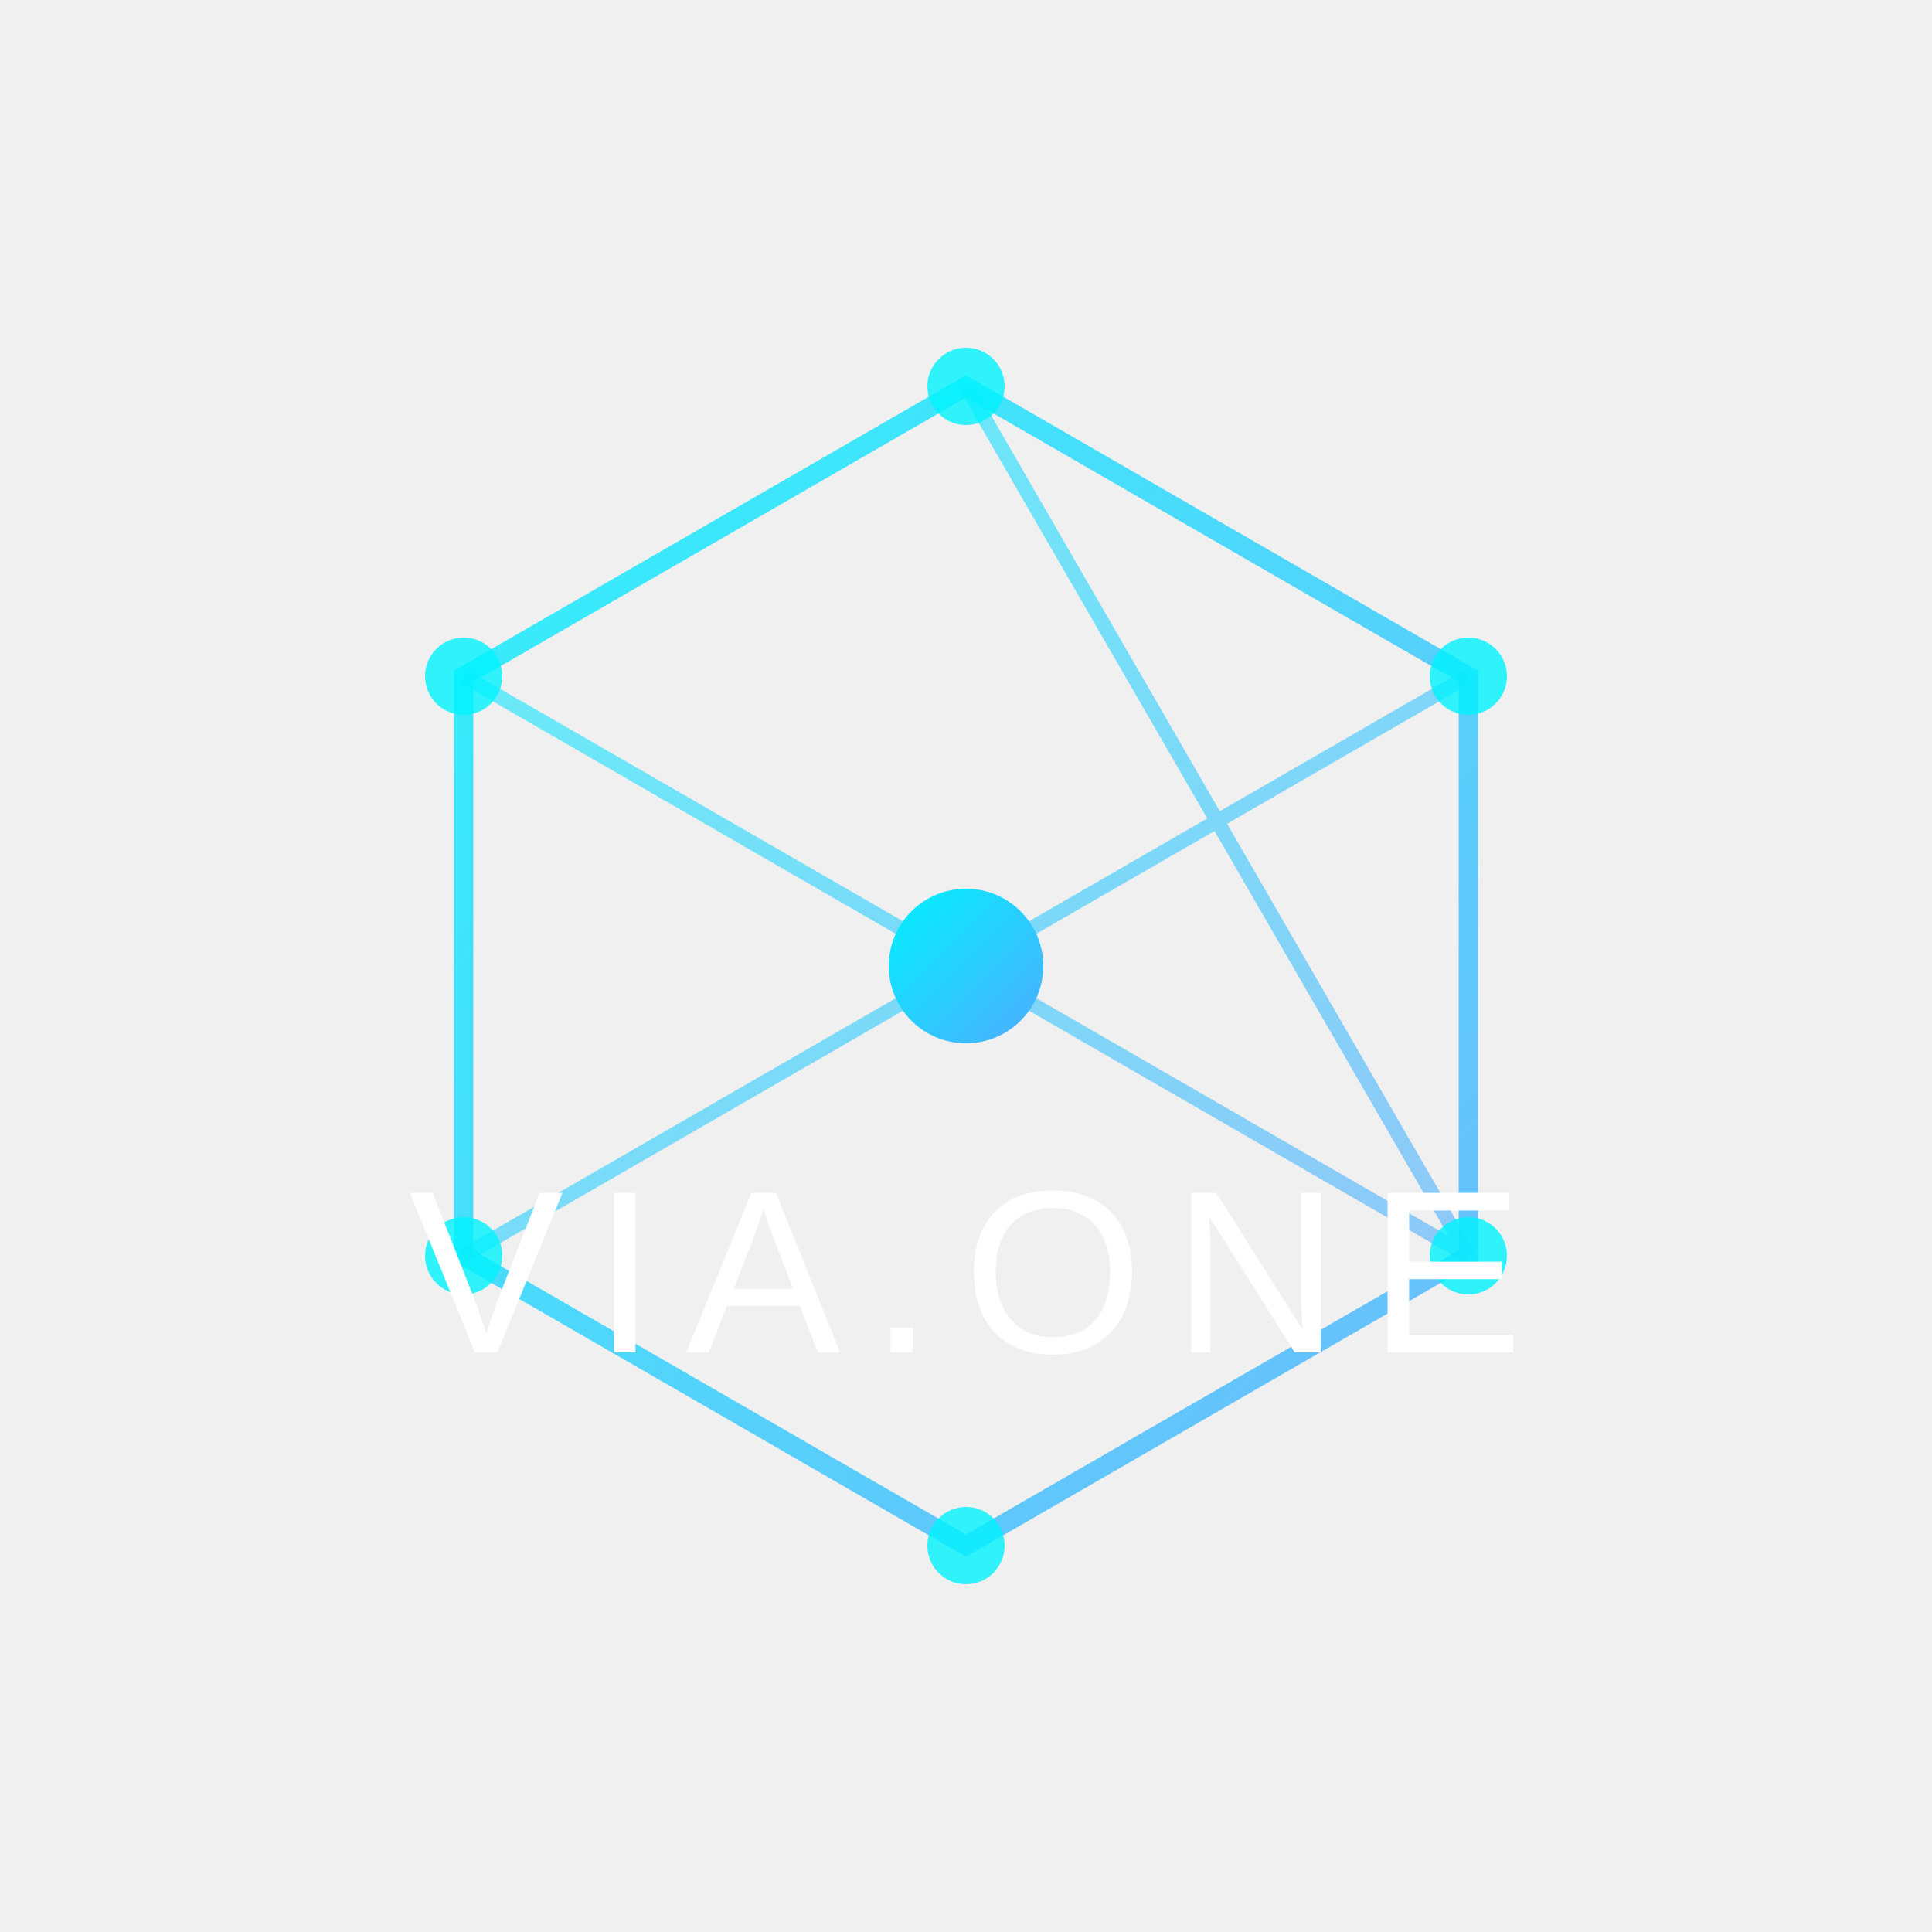
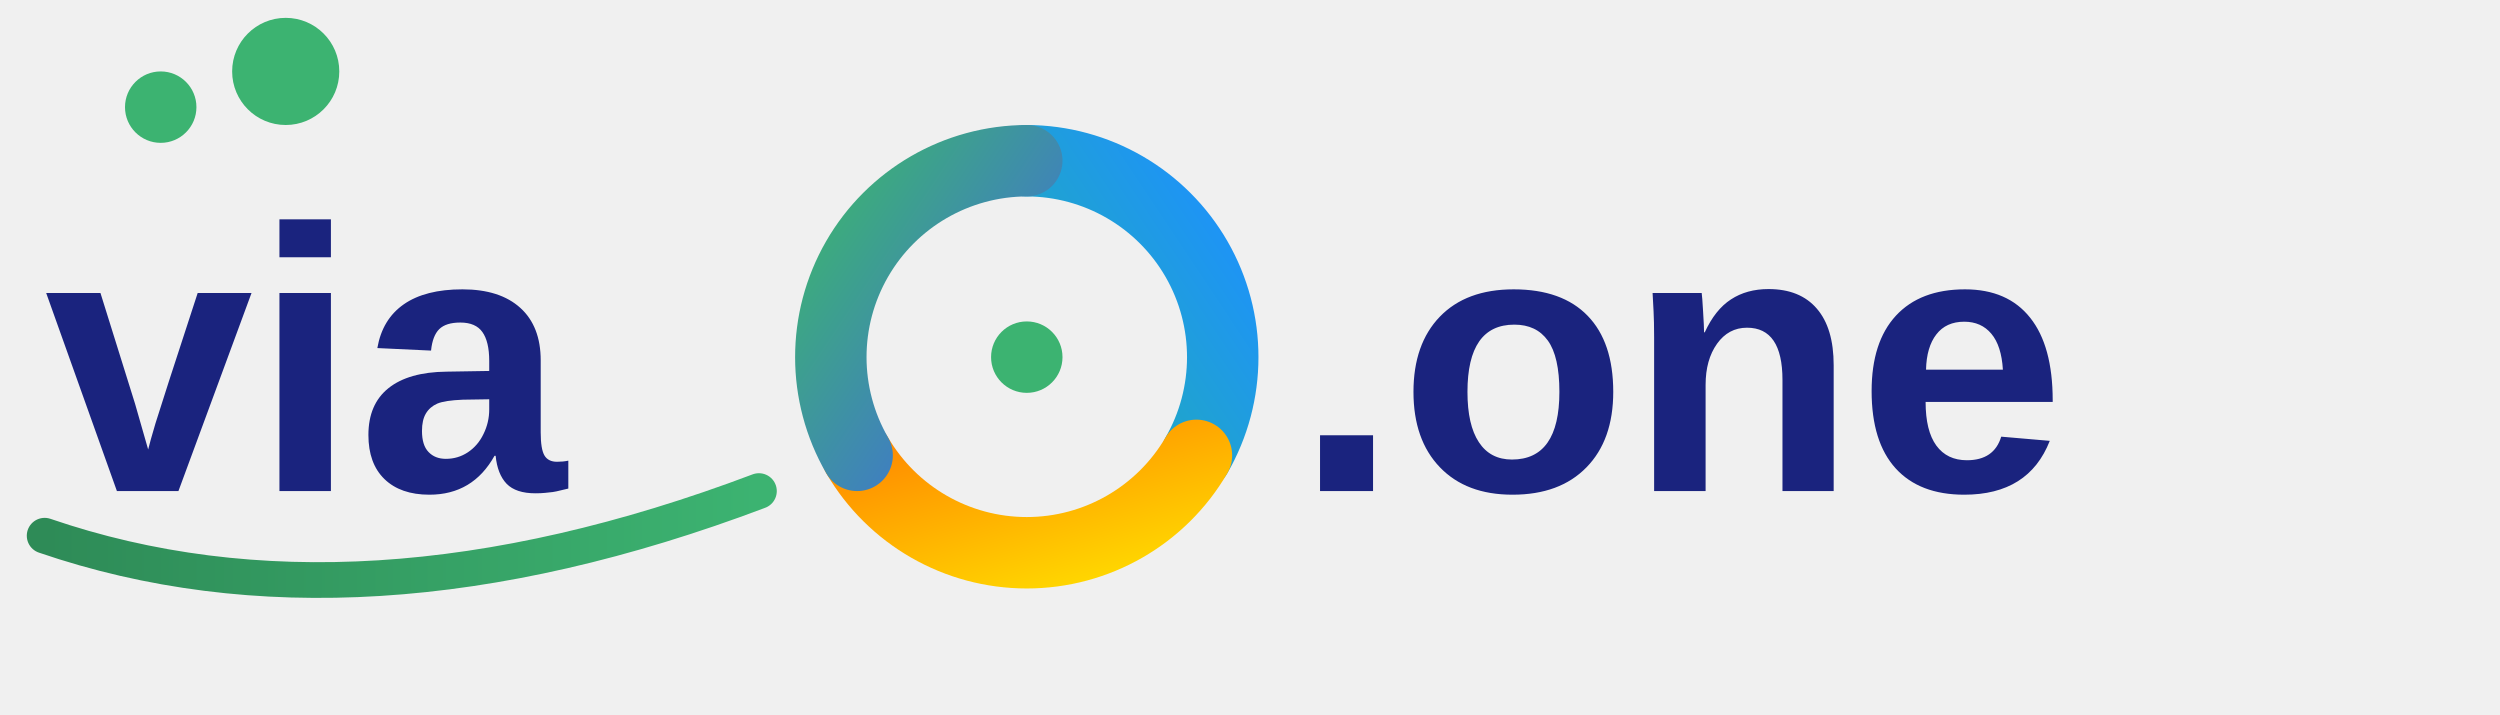
- <svg xmlns="http://www.w3.org/2000/svg" width="200" height="200" viewBox="0 0 200 200">
+ <svg xmlns="http://www.w3.org/2000/svg" width="280" height="80" viewBox="0 0 280 80">
  <defs>
-     <linearGradient id="grad1" x1="0%" y1="0%" x2="100%" y2="100%">
-       <stop offset="0%" style="stop-color:#00f2fe;stop-opacity:1" />
-       <stop offset="100%" style="stop-color:#4facfe;stop-opacity:1" />
+     <linearGradient id="swooshGrad" x1="0%" y1="0%" x2="100%" y2="0%">
+       <stop offset="0%" style="stop-color:#2E8B57;stop-opacity:1" />
+       <stop offset="100%" style="stop-color:#3CB371;stop-opacity:1" />
+     </linearGradient>
+     <linearGradient id="greenBlue" x1="0%" y1="0%" x2="100%" y2="100%">
+       <stop offset="0%" style="stop-color:#3CB371;stop-opacity:1" />
+       <stop offset="100%" style="stop-color:#4169E1;stop-opacity:1" />
+     </linearGradient>
+     <linearGradient id="orangeYellow" x1="0%" y1="0%" x2="100%" y2="100%">
+       <stop offset="0%" style="stop-color:#FF8C00;stop-opacity:1" />
+       <stop offset="100%" style="stop-color:#FFD700;stop-opacity:1" />
+     </linearGradient>
+     <linearGradient id="blueGreen" x1="100%" y1="0%" x2="0%" y2="100%">
+       <stop offset="0%" style="stop-color:#1E90FF;stop-opacity:1" />
+       <stop offset="100%" style="stop-color:#20B2AA;stop-opacity:1" />
    </linearGradient>
  </defs>
-   <g transform="translate(100, 100)">
-     <polygon points="0,-60 52,-30 52,30 0,60 -52,30 -52,-30" fill="none" stroke="url(#grad1)" stroke-width="2" opacity="0.8" />
-     <path d="M 0,-60 L 52,30 M 52,-30 L -52,30 M 52,30 L -52,-30" stroke="url(#grad1)" stroke-width="1.5" fill="none" opacity="0.6" />
-     <circle cx="0" cy="0" r="8" fill="url(#grad1)" />
-     <circle cx="0" cy="-60" r="4" fill="#00f2fe" opacity="0.8" />
-     <circle cx="52" cy="-30" r="4" fill="#00f2fe" opacity="0.8" />
-     <circle cx="52" cy="30" r="4" fill="#00f2fe" opacity="0.8" />
-     <circle cx="0" cy="60" r="4" fill="#00f2fe" opacity="0.8" />
-     <circle cx="-52" cy="30" r="4" fill="#00f2fe" opacity="0.8" />
-     <circle cx="-52" cy="-30" r="4" fill="#00f2fe" opacity="0.8" />
+   <circle cx="18" cy="12" r="4" fill="#3CB371" />
+   <circle cx="32" cy="8" r="6" fill="#3CB371" />
+   <text x="5" y="55" font-family="Arial, sans-serif" font-size="42" font-weight="700" fill="#1a237e">
+         via
+     </text>
+   <path d="M 5 60 Q 40 72 85 55" stroke="url(#swooshGrad)" stroke-width="4" fill="none" stroke-linecap="round" />
+   <g transform="translate(115, 40)">
+     <path d="M 0 -22 A 22 22 0 0 1 19 11" stroke="url(#blueGreen)" stroke-width="8" fill="none" stroke-linecap="round" />
+     <path d="M 19 11 A 22 22 0 0 1 -19 11" stroke="url(#orangeYellow)" stroke-width="8" fill="none" stroke-linecap="round" />
+     <path d="M -19 11 A 22 22 0 0 1 0 -22" stroke="url(#greenBlue)" stroke-width="8" fill="none" stroke-linecap="round" />
+     <circle cx="0" cy="0" r="4" fill="#3CB371" />
  </g>
-   <text x="100" y="140" font-family="Helvetica Neue, Arial, sans-serif" font-size="24" font-weight="300" text-anchor="middle" fill="white" letter-spacing="3">
-         VIA.ONE
+   <text x="145" y="55" font-family="Arial, sans-serif" font-size="42" font-weight="700" fill="#1a237e">
+         .one
    </text>
</svg>
